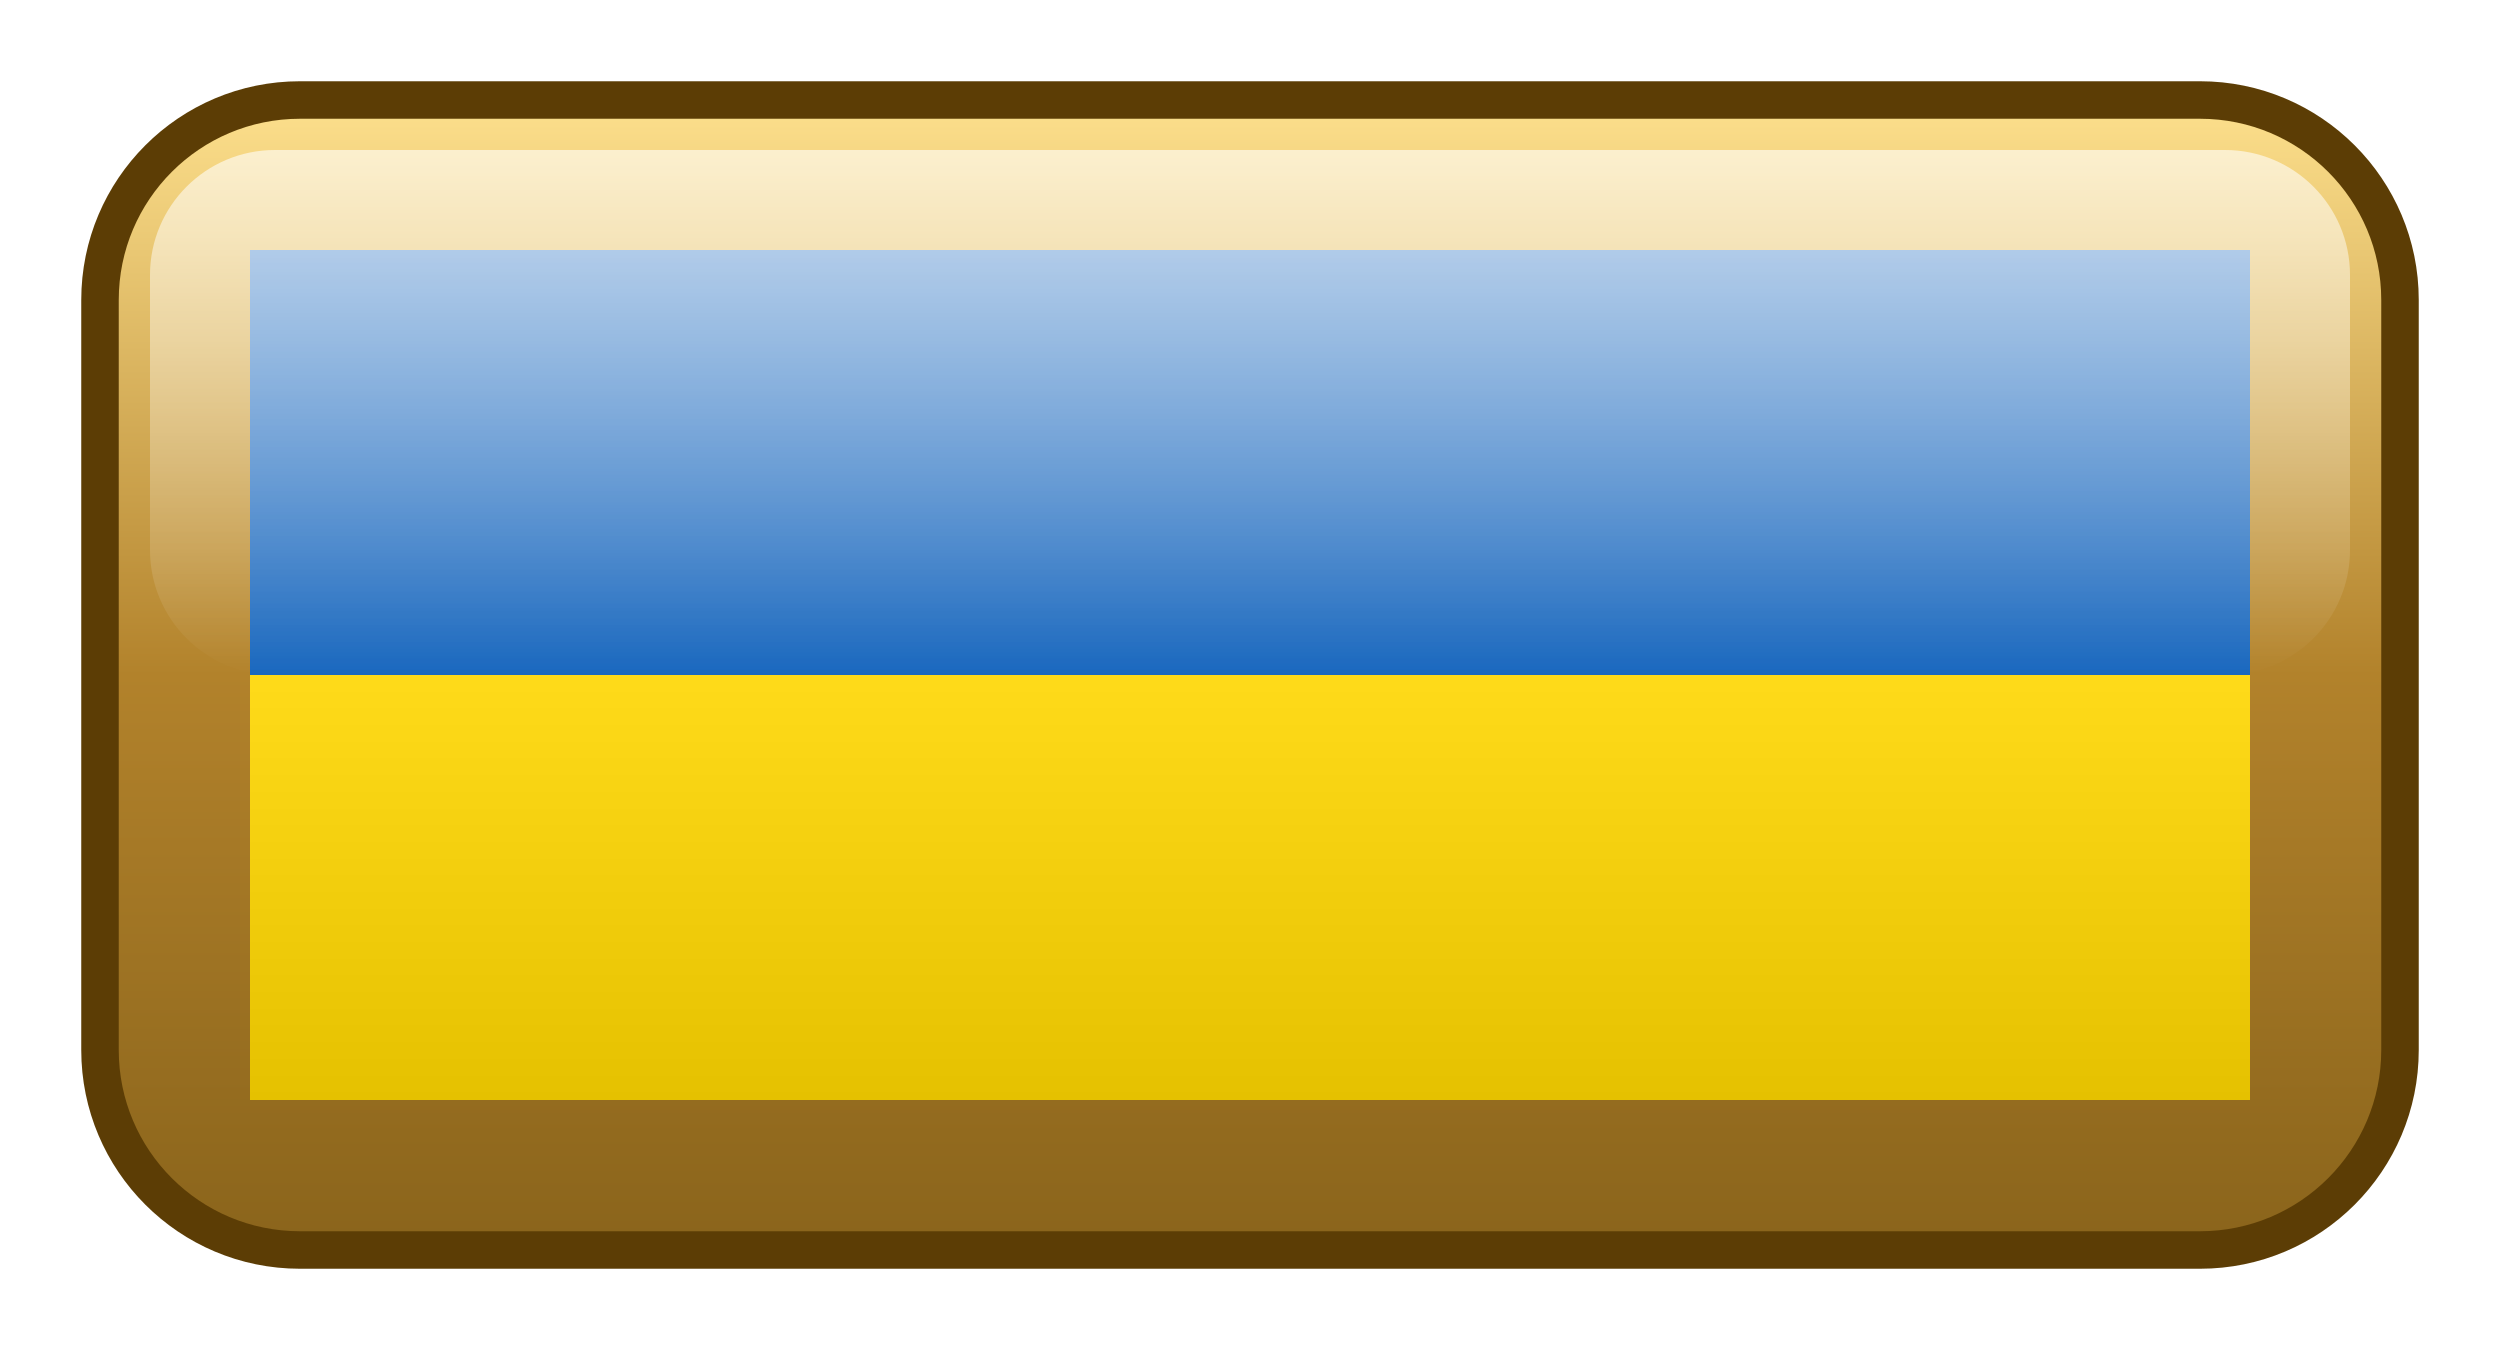
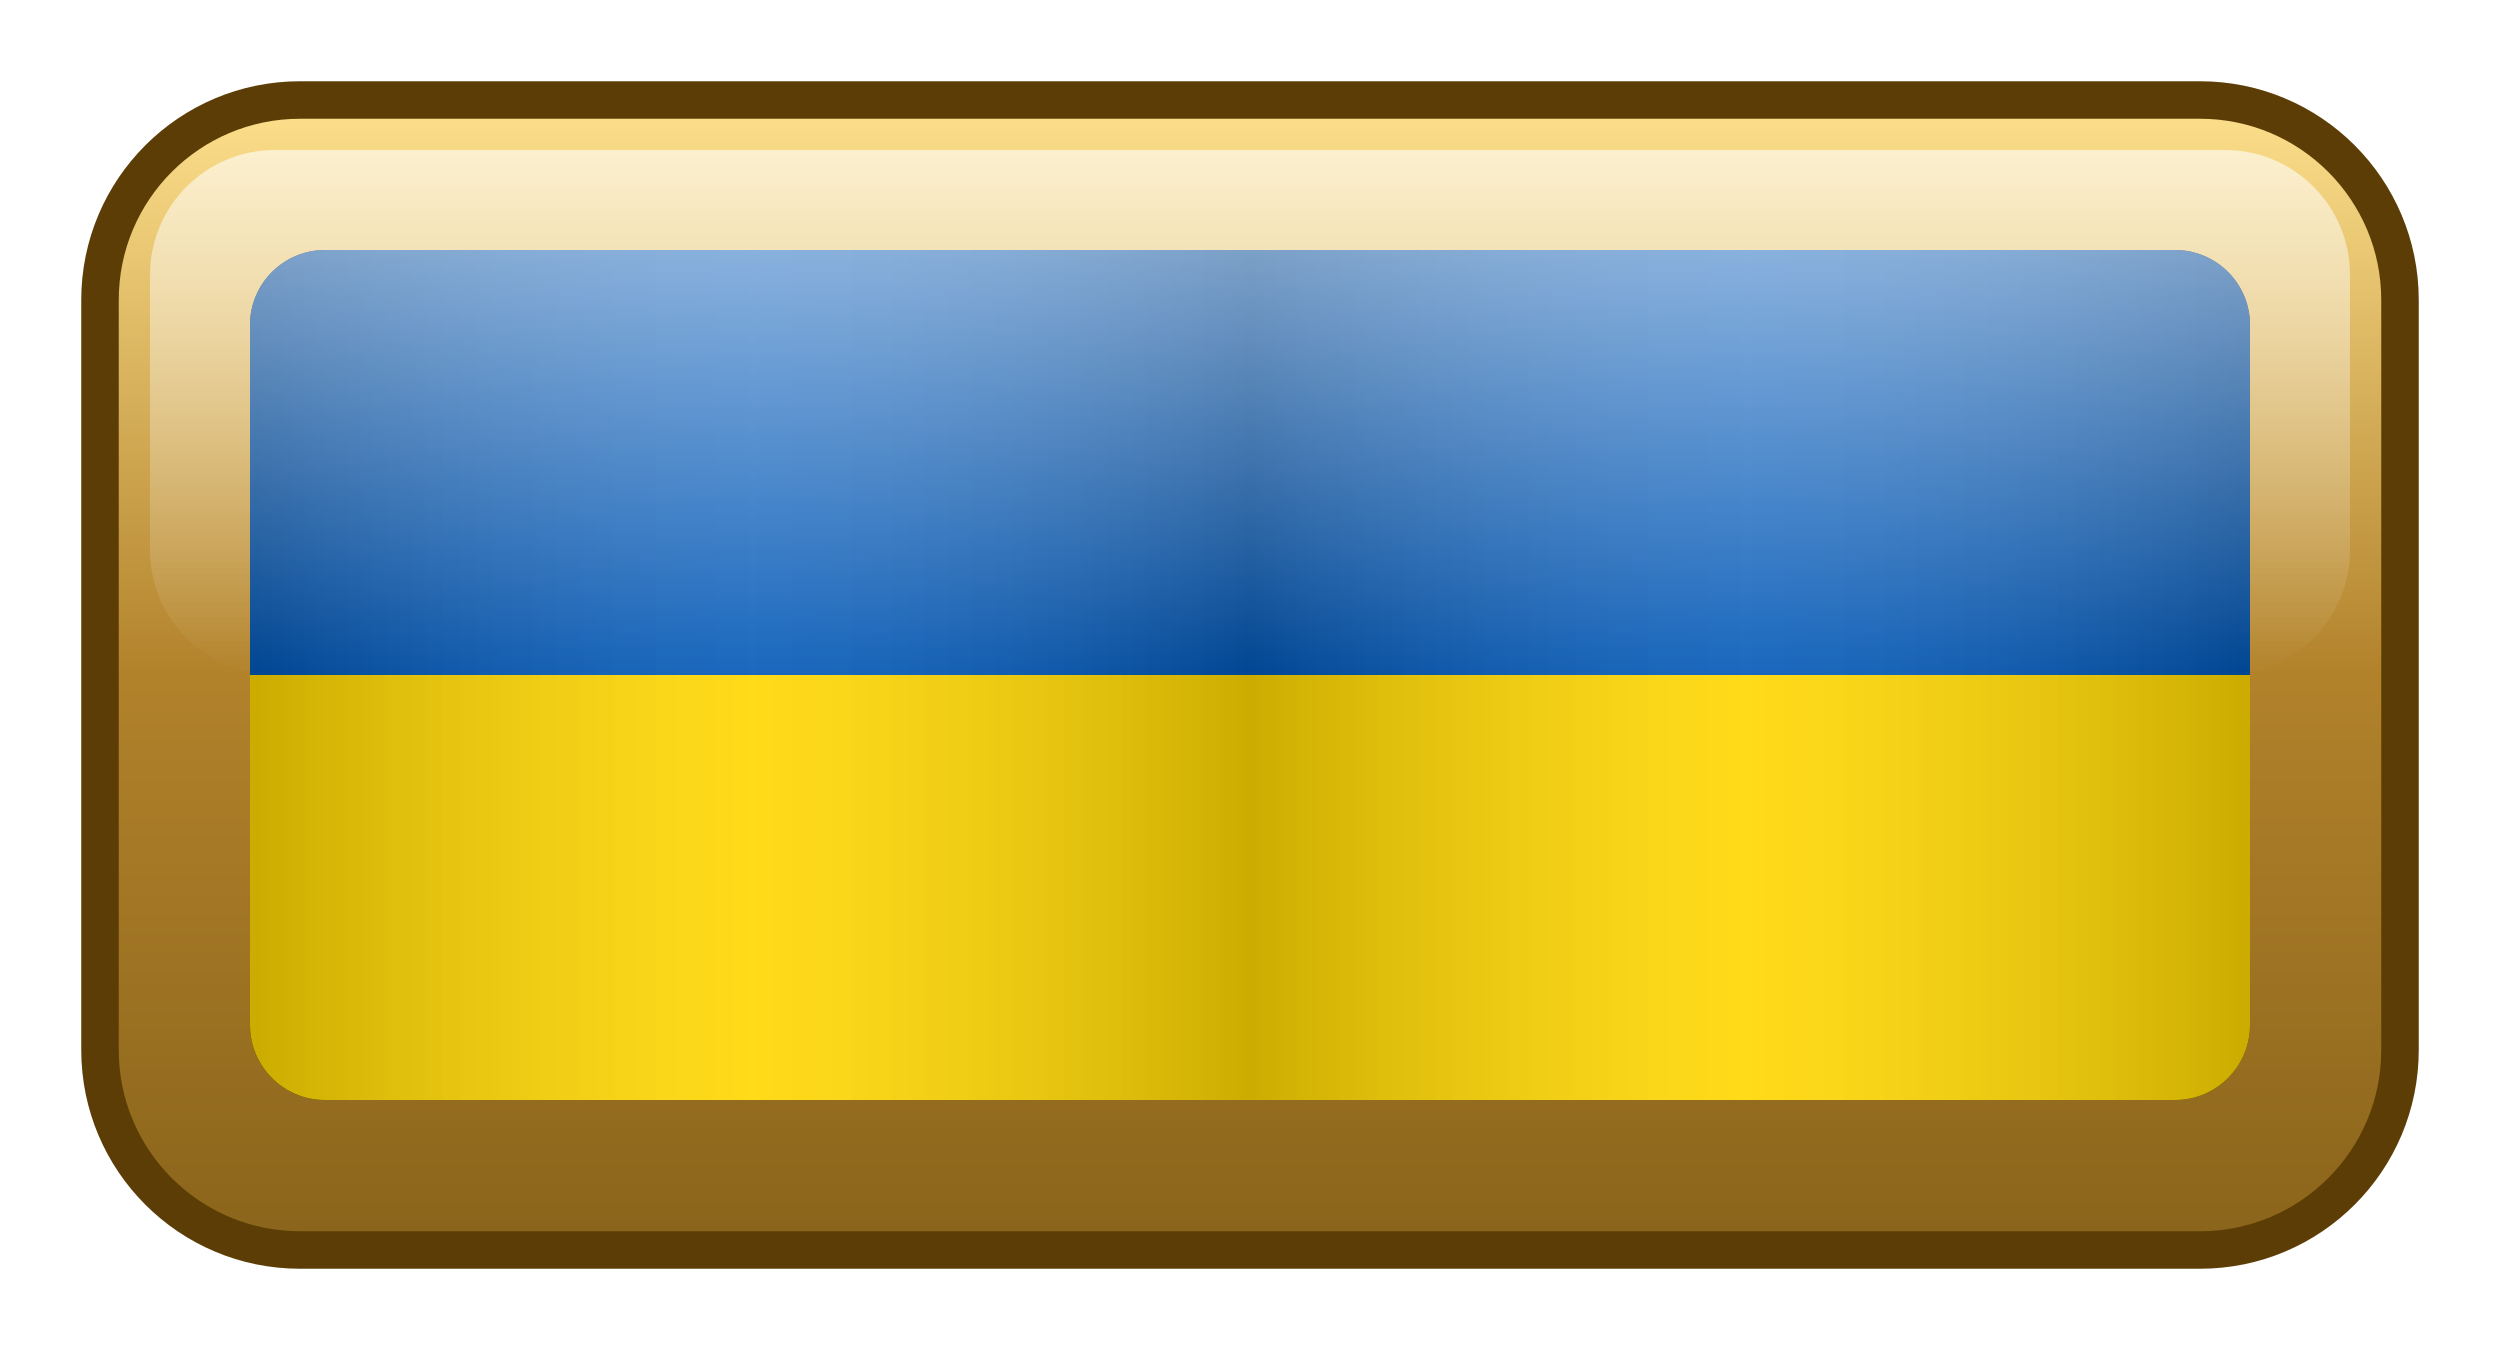
<svg xmlns="http://www.w3.org/2000/svg" width="100" height="54" viewBox="0 0 100 54">
  <defs>
    <linearGradient id="gold_bg_ukr" x1="0%" y1="0%" x2="0%" y2="100%">
      <stop offset="0%" style="stop-color:#fde08d;stop-opacity:1" />
      <stop offset="50%" style="stop-color:#b2822b;stop-opacity:1" />
      <stop offset="100%" style="stop-color:#8a641b;stop-opacity:1" />
    </linearGradient>
    <linearGradient id="gold_gloss_ukr" x1="0%" y1="0%" x2="0%" y2="100%">
      <stop offset="0%" style="stop-color:#ffffff;stop-opacity:0.6" />
      <stop offset="100%" style="stop-color:#ffffff;stop-opacity:0" />
    </linearGradient>
-     <linearGradient id="flag_gloss" x1="0%" y1="0%" x2="0%" y2="100%">
-       <stop offset="0%" style="stop-color:#ffffff;stop-opacity:0.4" />
-       <stop offset="50%" style="stop-color:#ffffff;stop-opacity:0.1" />
-       <stop offset="100%" style="stop-color:#000000;stop-opacity:0.1" />
+     <linearGradient id="flag_wave" x1="0%" y1="0%" x2="100%" y2="0%">
+       <stop offset="0%" stop-color="black" stop-opacity="0.2" />
+       <stop offset="25%" stop-color="white" stop-opacity="0.1" />
+       <stop offset="50%" stop-color="black" stop-opacity="0.2" />
+       <stop offset="75%" stop-color="white" stop-opacity="0.1" />
+       <stop offset="100%" stop-color="black" stop-opacity="0.2" />
    </linearGradient>
  </defs>
  <rect x="4" y="4" width="92" height="46" rx="8" fill="url(#gold_bg_ukr)" stroke="#5c3d05" stroke-width="1.5" />
-   <rect x="10" y="10" width="80" height="34" rx="4" fill="#1a1102" opacity="0.2" />
-   <g clip-path="inset(10px 10px 10px 10px round 4px)">
-     <rect x="10" y="10" width="80" height="17" fill="#0057B7" />
-     <rect x="10" y="27" width="80" height="17" fill="#FFD700" />
-     <rect x="10" y="10" width="80" height="34" fill="url(#flag_gloss)" />
+   <g transform="translate(10, 10)">
+     <rect width="80" height="34" rx="3" fill="#1a1102" />
+     <clipPath id="flag_clip">
+       <rect width="80" height="34" rx="3" />
+     </clipPath>
+     <g clip-path="url(#flag_clip)">
+       <rect width="80" height="17" fill="#0057B7" />
+       <rect y="17" width="80" height="17" fill="#FFD700" />
+       <rect width="80" height="34" fill="url(#flag_wave)" />
+     </g>
  </g>
  <rect x="6" y="6" width="88" height="21" rx="5" fill="url(#gold_gloss_ukr)" />
</svg>
